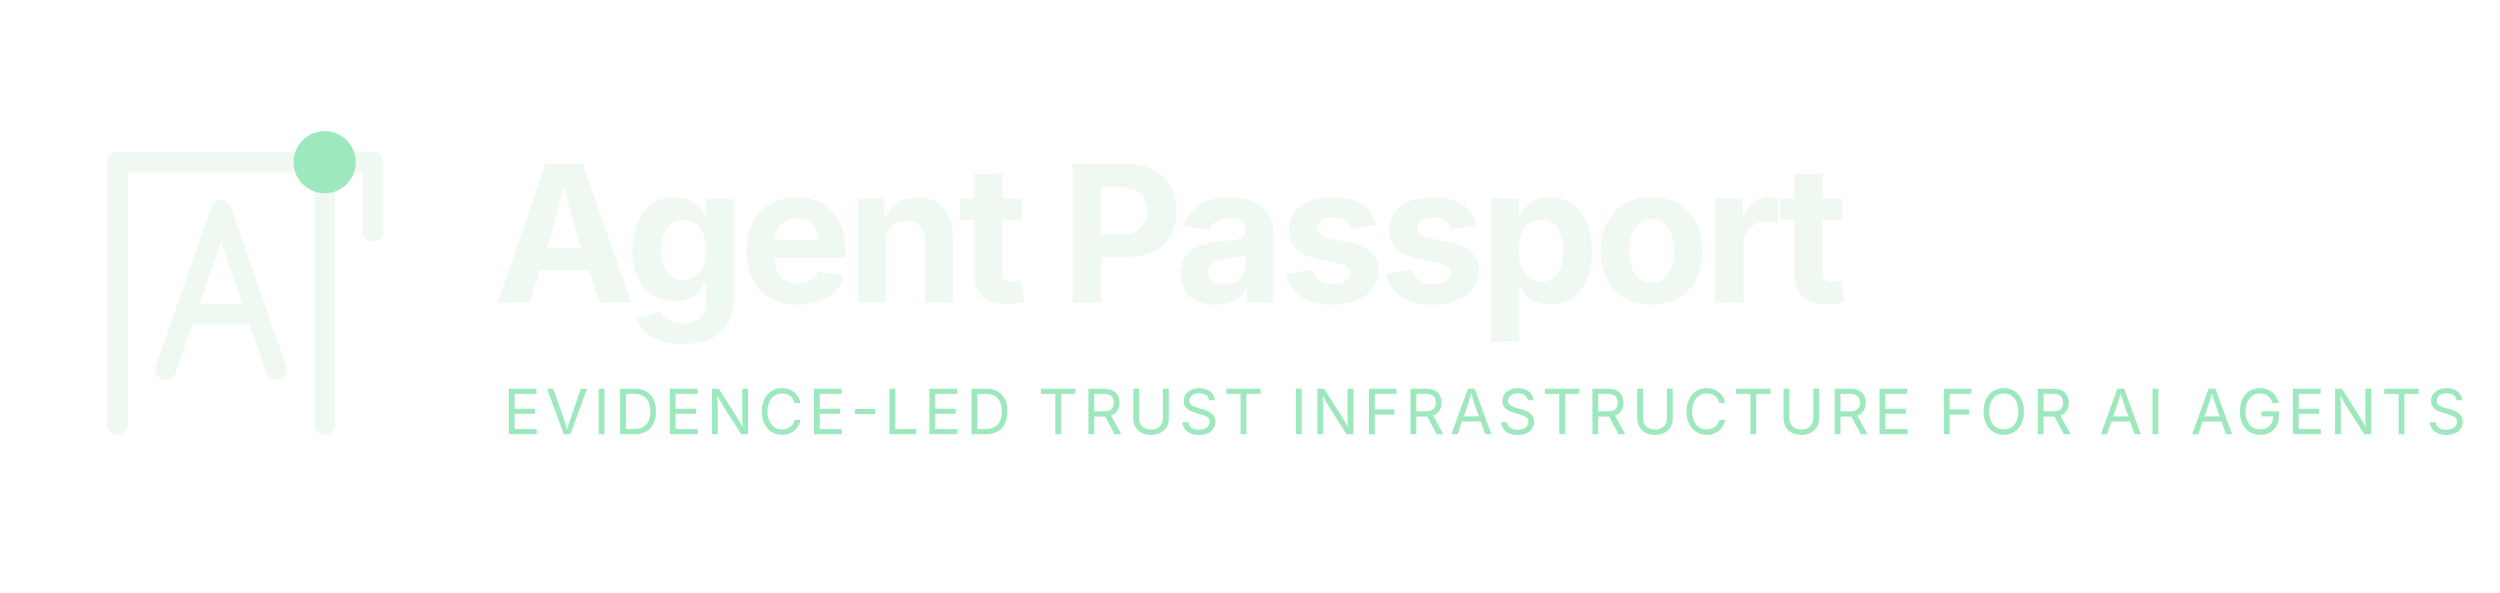
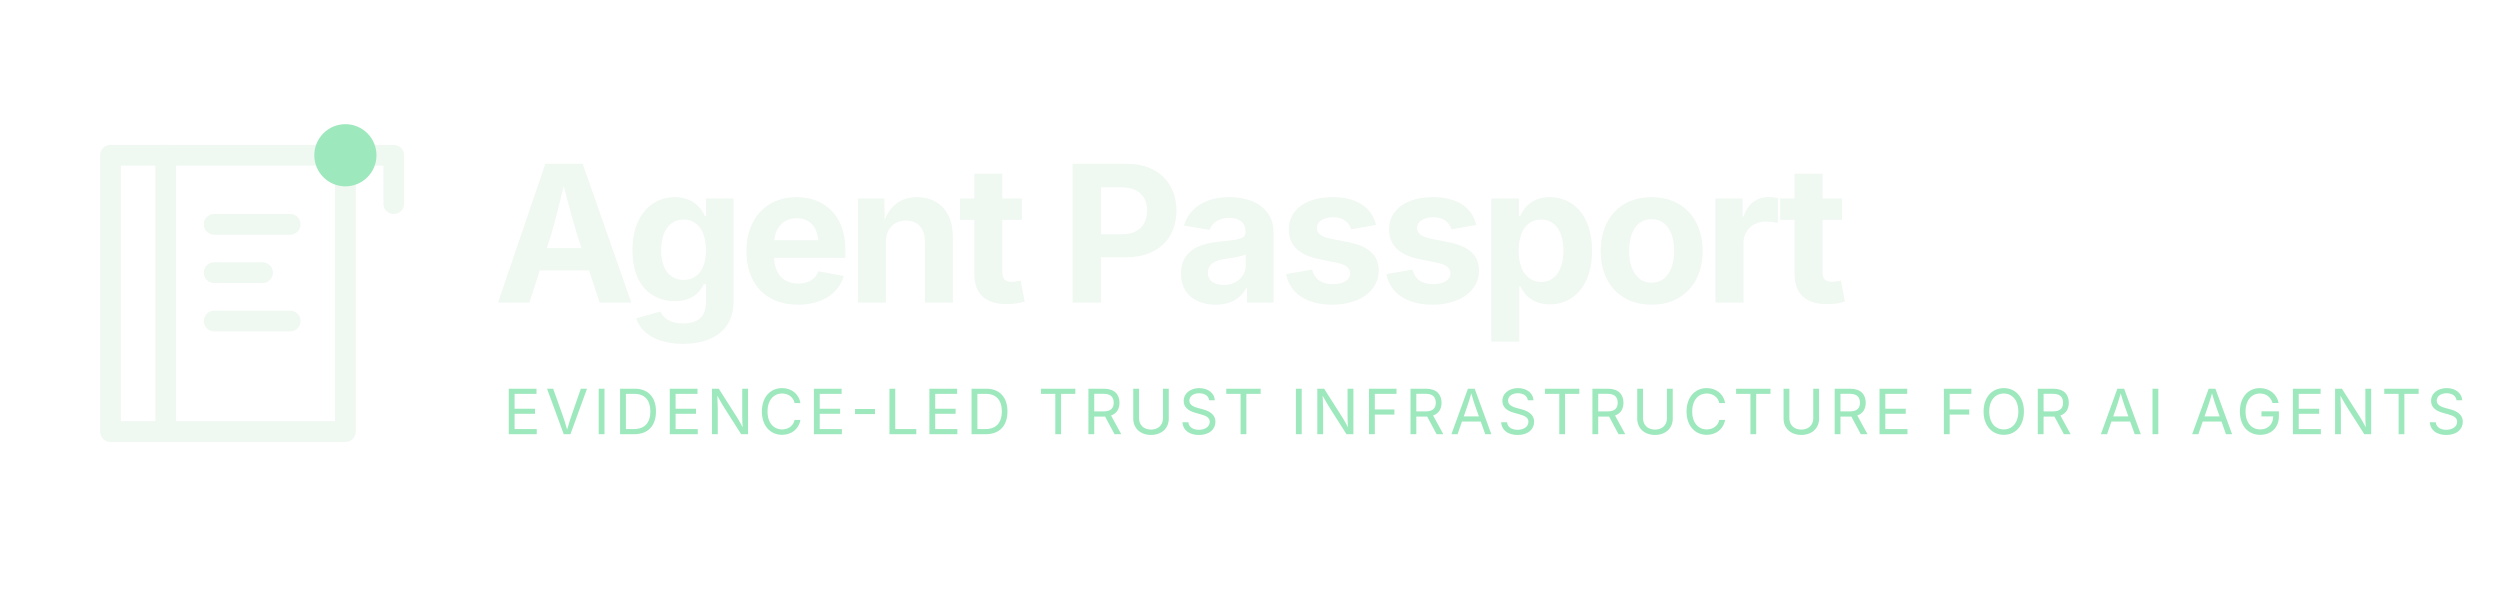
<svg xmlns="http://www.w3.org/2000/svg" viewBox="0 0 760 180" role="img" aria-label="Agent Passport — Evidence-led trust infrastructure for AI agents">
  <g transform="translate(0 22) scale(2.1)" fill="none" stroke="#eff8f1" stroke-width="3" stroke-linecap="round" stroke-linejoin="round">
-     <path d="M17 51V13h30v38" />
-     <path d="M24 43 32 20l8 23M27 35h10" />
-     <path d="M47 13h7v10" />
-     <circle cx="47" cy="13" r="4.5" fill="#9de8bd" stroke="none" />
+     <path d="M16 52V12h34v40H16Z" />
+     <path d="M24 12v40" />
+     <path d="M31 22h11M31 29h7M31 36h11" />
+     <path d="M50 12h7v7" />
+     <circle cx="50" cy="12" r="4.5" fill="#9de8bd" stroke="none" />
  </g>
  <text x="150" y="92" fill="#eff8f1" font-family="Inter, Arial, sans-serif" font-size="58" font-weight="650" letter-spacing="-2">Agent Passport</text>
  <text x="153" y="132" fill="#9de8bd" font-family="Inter, Arial, sans-serif" font-size="19" letter-spacing="1.4">EVIDENCE-LED TRUST INFRASTRUCTURE FOR AI AGENTS</text>
</svg>
